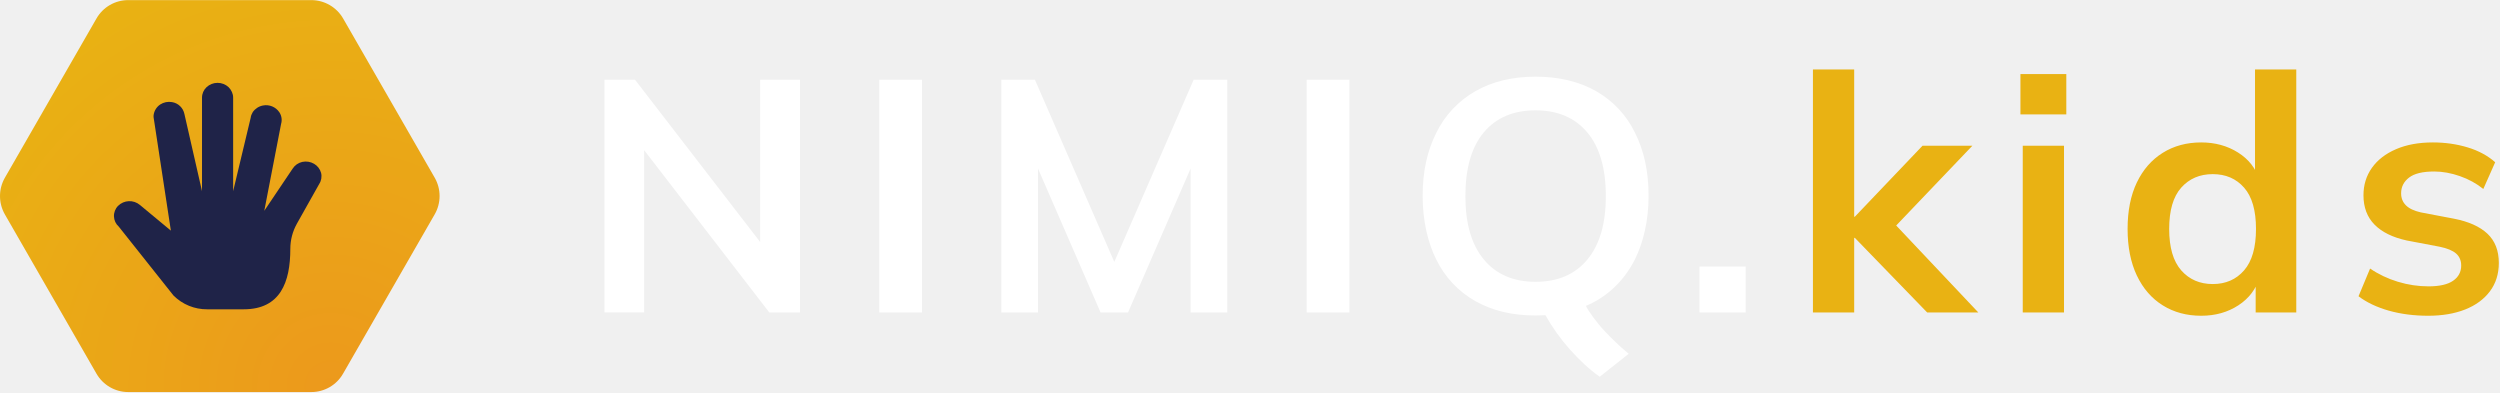
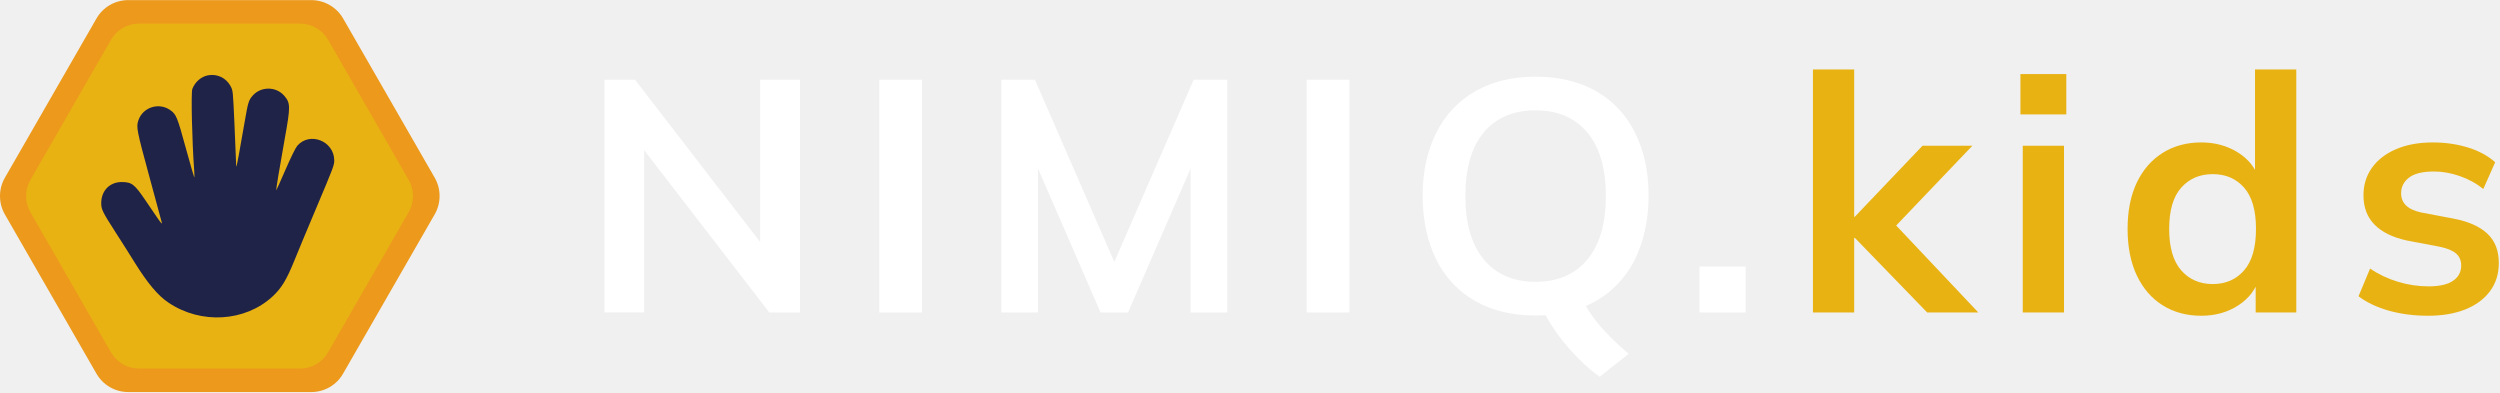
<svg xmlns="http://www.w3.org/2000/svg" viewBox="0 0 114.814 18" width="459" height="72" fill="none" role="img" aria-label="NIMIQ.kids">
-   <defs>
-     <radialGradient id="kd" cx="0" cy="0" r="1" gradientTransform="matrix(20.1956 0 0 20.2552 15.188 17.766)" gradientUnits="userSpaceOnUse">
-       <stop stop-color="#ec991c" />
-       <stop offset="1" stop-color="#e9b213" />
-     </radialGradient>
-   </defs>
-   <path fill="url(#kd)" d="M19.964 8.156 15.758.844A1.69 1.69 0 0014.299 0H5.887c-.6 0-1.156.32-1.456.844L.225 8.156c-.3.523-.3 1.165 0 1.688l4.206 7.312c.3.523.856.844 1.456.844h8.412c.6 0 1.156-.32 1.456-.844l4.206-7.312a1.69 1.69 0 00.003-1.688" />
-   <g transform="translate(5.2333 3.8) scale(0.86667)" style="color:#1F2348">
-     <path fill="currentColor" d="M9.346 8.8c0-.47.12-.93.35-1.34l1.18-2.1a.75.75 0 00.1-.59.8.8 0 00-.37-.48.87.87 0 00-.63-.1.82.82 0 00-.51.36l-1.5 2.23.89-4.6a.74.74 0 00-.09-.62.85.85 0 00-.87-.36.85.85 0 00-.54.35c-.06.1-.1.2-.11.3l-.93 3.89V.78c0-.2-.09-.4-.24-.55a.85.85 0 00-.59-.23.85.85 0 00-.58.23.76.76 0 00-.24.55v4.96l-.93-4.08a.8.8 0 00-.66-.64.87.87 0 00-.63.13.8.8 0 00-.34.53c-.02.1 0 .2.02.31l.89 5.84-1.64-1.36a.86.86 0 00-1.16.05.76.76 0 00.04 1.1l2.9 3.65a2.5 2.5 0 001.79.73h1.93c1.95 0 2.47-1.45 2.47-3.2" />
+   <path fill="#EC991C" d="M19.964 8.156 15.758.844A1.69 1.69 0 0014.299 0H5.887c-.6 0-1.156.32-1.456.844L.225 8.156c-.3.523-.3 1.165 0 1.688l4.206 7.312c.3.523.856.844 1.456.844h8.412c.6 0 1.156-.32 1.456-.844l4.206-7.312a1.69 1.69 0 00.003-1.688" />
+   <path fill="#E9B213" transform="translate(10 9) scale(0.88) translate(-10 -9)" d="M19.964 8.156 15.758.844A1.69 1.69 0 0014.299 0H5.887c-.6 0-1.156.32-1.456.844L.225 8.156c-.3.523-.3 1.165 0 1.688l4.206 7.312c.3.523.856.844 1.456.844h8.412c.6 0 1.156-.32 1.456-.844l4.206-7.312a1.69 1.69 0 00.003-1.688" />
+   <g style="color:#1F2348">
+     <path fill="currentColor" transform="translate(4.47 3.2602) scale(0.038138) translate(0 301.0) scale(0.1 -0.1)" d="M 1332 2959 c -83 -16 -155 -79 -188 -164 -17 -46 -4 -628 23 -990 3 -44 3 -78 0 -75 -3 3 -49 163 -102 355 -102 372 -114 403 -185 454 -136 98 -330 38 -385 -120 -29 -80 -21 -120 131 -678 81 -295 149 -547 152 -561 3 -15 -19 10 -53 60 -32 47 -96 141 -143 210 -135 199 -166 223 -287 224 -144 1 -246 -102 -248 -249 -1 -80 13 -108 178 -365 76 -118 176 -275 221 -349 160 -257 283 -404 412 -490 391 -263 922 -230 1253 76 108 101 168 200 264 437 28 72 148 358 265 636 200 473 214 509 213 565 -2 234 -296 349 -446 175 -20 -24 -74 -133 -142 -289 -60 -138 -110 -250 -111 -248 -4 4 40 273 101 612 73 404 72 440 -6 530 -99 112 -279 112 -378 0 -49 -56 -56 -80 -96 -311 -63 -364 -95 -537 -100 -542 -3 -3 -5 24 -5 59 -1 35 -9 242 -19 460 -18 395 -18 395 -47 449 -54 99 -161 150 -272 129 z" />
  </g>
  <path fill="#fff" d="M34.91 3.656h1.829v10.688H35.33L29.582 6.89v7.453H27.76V3.656h1.403l5.748 7.453zm5.47 10.688V3.656h1.962v10.688zM54.82 3.656h1.543v10.688H54.68v-6.61l-2.874 6.61h-1.262l-2.874-6.61v6.61h-1.683V3.656h1.542l3.646 8.368zm5.189 10.688V3.656h1.962v10.688zm15.075-2.436c-.572 1.14-1.461 1.809-2.25 2.135.093.214.528.81.856 1.153s.673.692 1.11 1.046l-1.332 1.055c-.49-.343-.917-.754-1.351-1.232a9 9 0 01-1.142-1.595 9 9 0 01-.451.014c-1.085 0-1.991-.222-2.773-.663a4.4 4.4 0 01-1.792-1.913c-.379-.756-.623-1.766-.623-2.908s.21-2.076.628-2.908a4.44 4.44 0 011.8-1.913c.783-.444 1.697-.663 2.76-.663s1.991.222 2.773.663a4.4 4.4 0 011.792 1.913c.415.832.623 1.766.623 2.908s-.25 2.154-.628 2.908m-6.935.009q.849 1.02 2.375 1.02 1.528 0 2.375-1.02c.567-.684.85-1.646.85-2.917 0-1.263-.283-2.247-.85-2.922q-.849-1.014-2.375-1.016-1.528 0-2.375 1.007c-.567.673-.85 1.66-.85 2.931s.283 2.233.85 2.917" />
  <path fill="#fff" transform="translate(-0.8611 0)" d="M78.911 14.344V12.237H81.033V14.344Z" />
  <path fill="#E9B213" transform="translate(0.6458 0)" d="M82.614 14.344V3.186H84.509V9.948H84.539L87.647 6.688H89.937L86.071 10.736L86.086 9.978L90.209 14.344H87.86L84.539 10.918H84.509V14.344Z M92.25 14.344V6.688H94.145V14.344ZM92.144 5.248V3.398H94.251V5.248Z M100.446 14.496Q99.445 14.496 98.679 14.018Q97.914 13.541 97.489 12.646Q97.065 11.752 97.065 10.508Q97.065 9.265 97.489 8.378Q97.914 7.492 98.679 7.014Q99.445 6.536 100.446 6.536Q101.401 6.536 102.136 6.999Q102.871 7.461 103.114 8.25H102.917V3.186H104.812V14.344H102.947V12.722H103.129Q102.886 13.541 102.151 14.018Q101.416 14.496 100.446 14.496ZM100.976 13.04Q101.871 13.04 102.416 12.411Q102.962 11.782 102.962 10.508Q102.962 9.235 102.416 8.613Q101.871 7.992 100.976 7.992Q100.082 7.992 99.528 8.613Q98.975 9.235 98.975 10.508Q98.975 11.782 99.528 12.411Q100.082 13.04 100.976 13.04Z M110.87 14.496Q109.884 14.496 109.058 14.261Q108.232 14.026 107.671 13.601L108.202 12.328Q108.778 12.722 109.475 12.934Q110.172 13.146 110.885 13.146Q111.643 13.146 112.014 12.889Q112.386 12.631 112.386 12.191Q112.386 11.843 112.151 11.638Q111.916 11.433 111.4 11.327L109.884 11.039Q108.914 10.827 108.406 10.311Q107.898 9.796 107.898 8.962Q107.898 8.25 108.285 7.704Q108.672 7.158 109.392 6.847Q110.112 6.536 111.082 6.536Q111.931 6.536 112.682 6.764Q113.432 6.991 113.947 7.446L113.402 8.674Q112.932 8.295 112.325 8.083Q111.719 7.871 111.143 7.871Q110.354 7.871 109.991 8.151Q109.627 8.431 109.627 8.871Q109.627 9.205 109.847 9.424Q110.066 9.644 110.536 9.75L112.052 10.038Q113.068 10.236 113.591 10.728Q114.114 11.221 114.114 12.07Q114.114 12.828 113.705 13.374Q113.296 13.92 112.568 14.208Q111.84 14.496 110.87 14.496Z" />
</svg>
